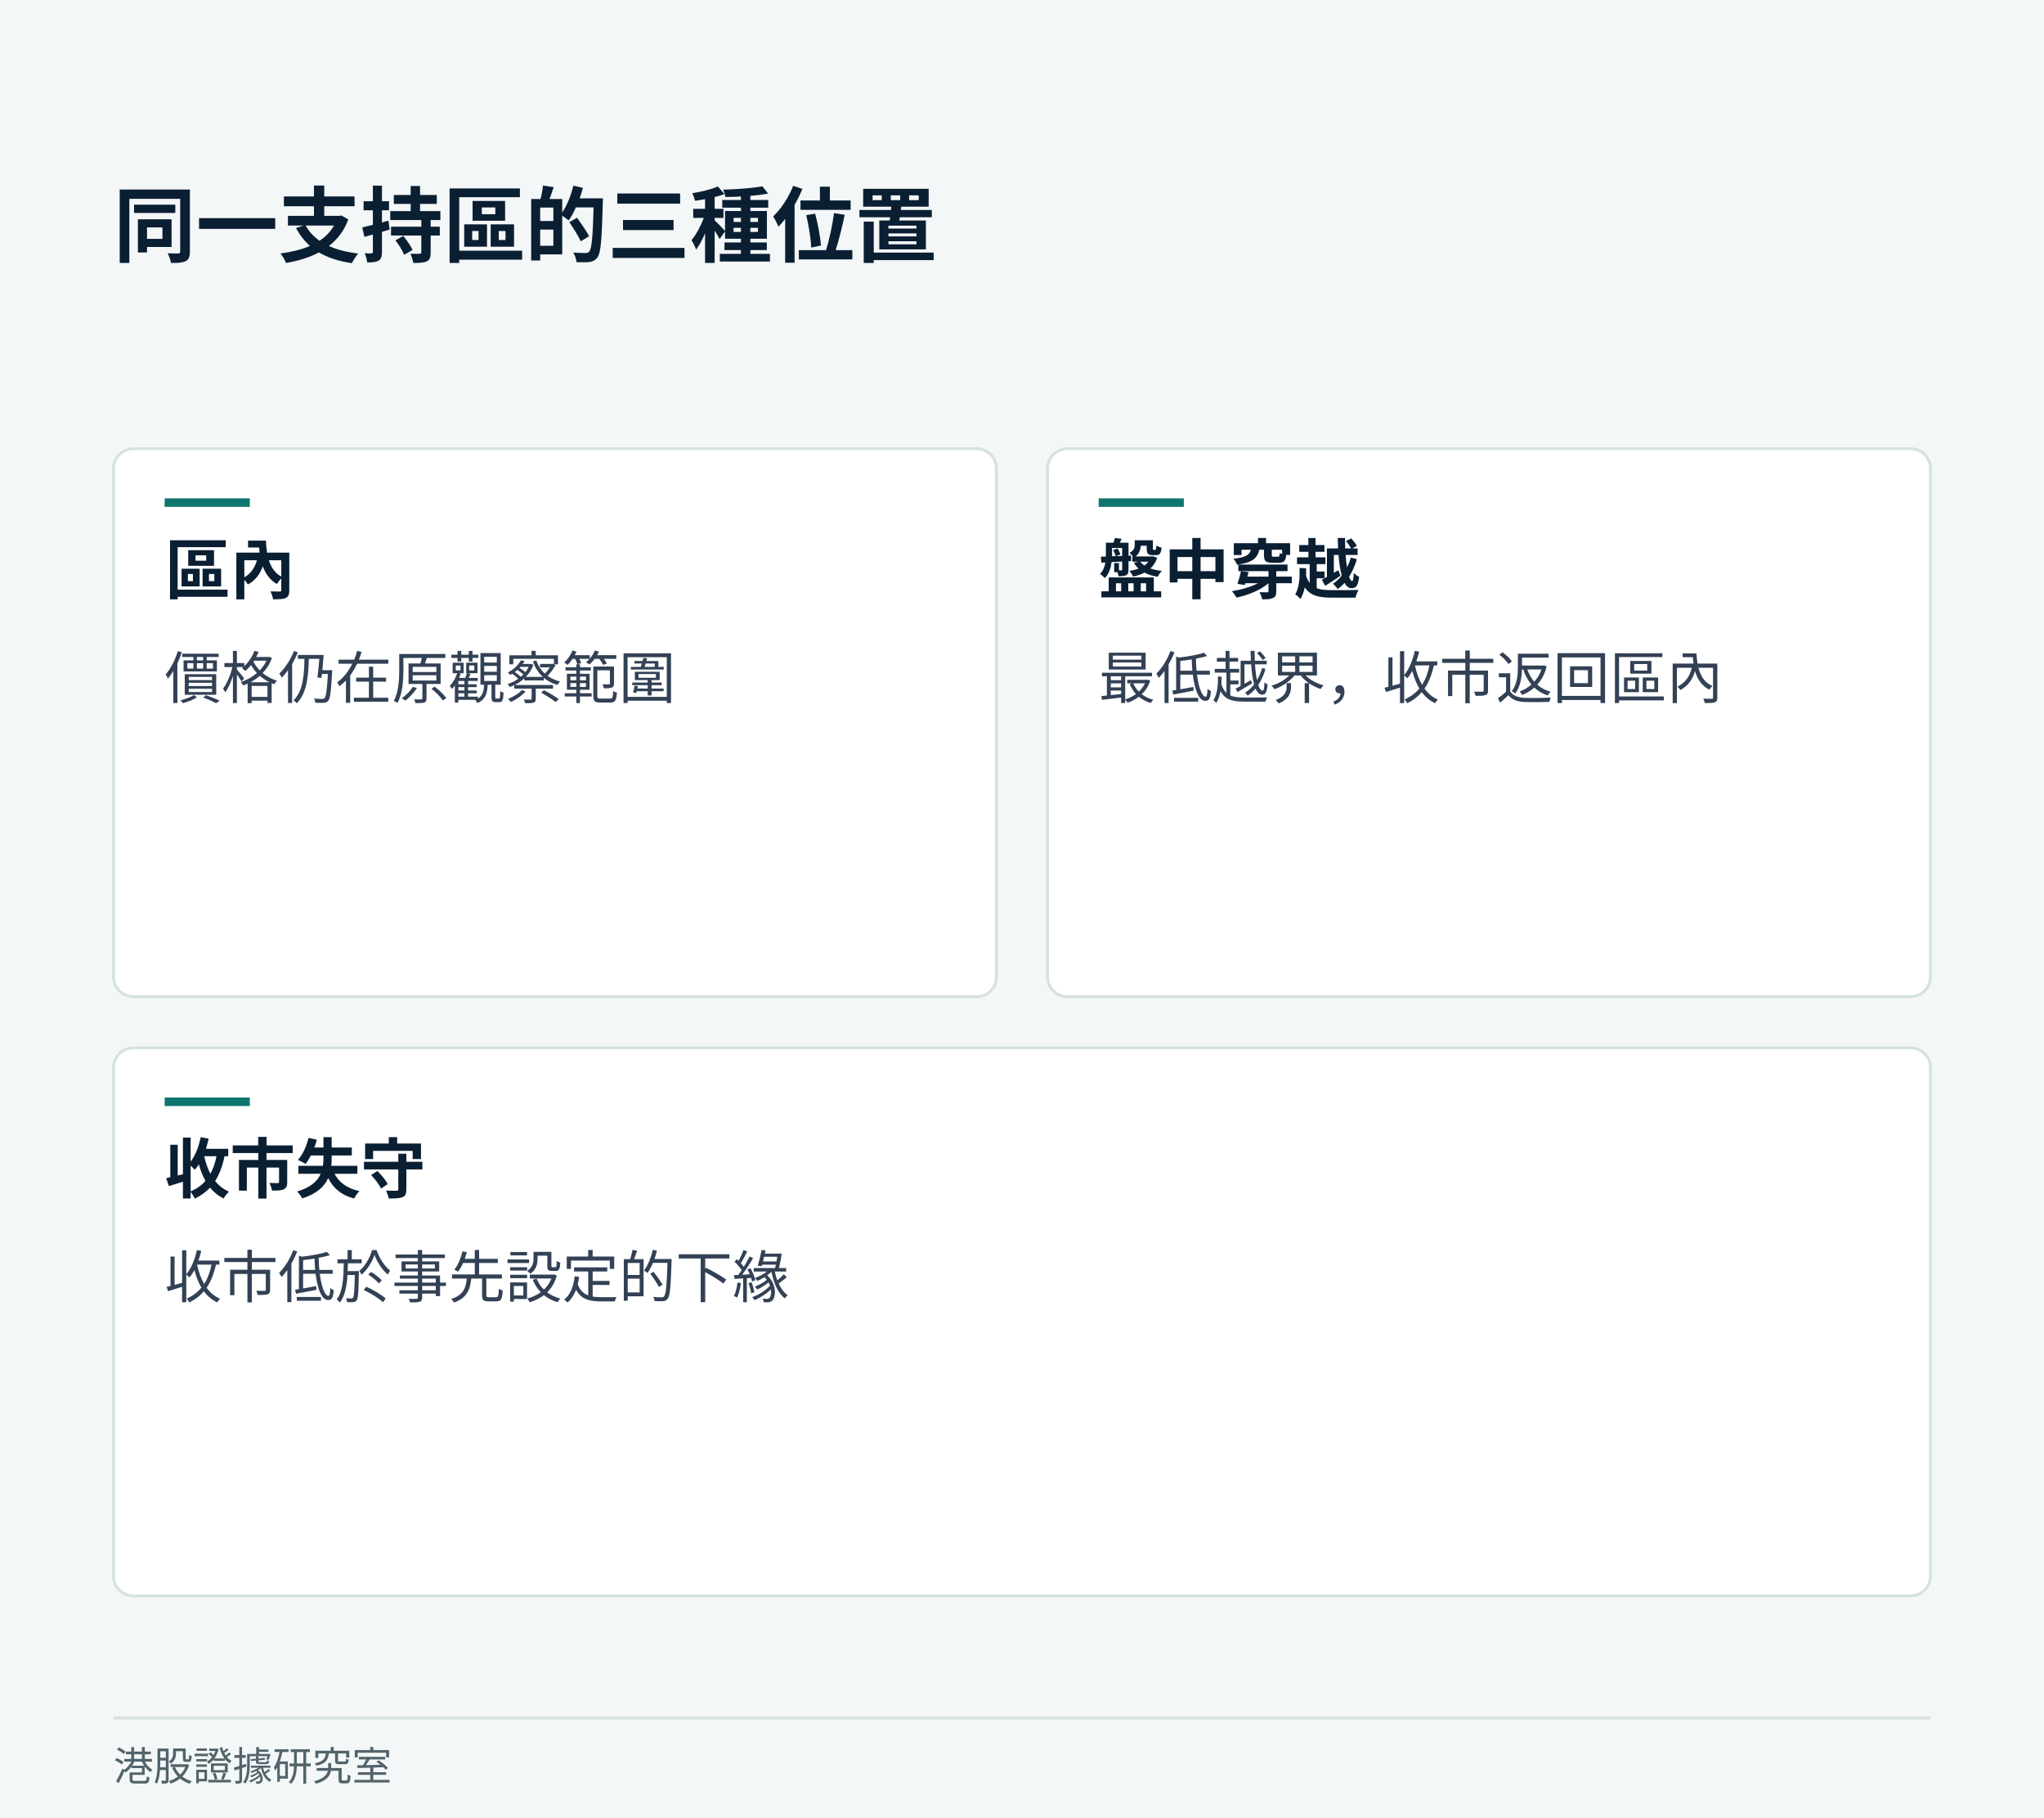
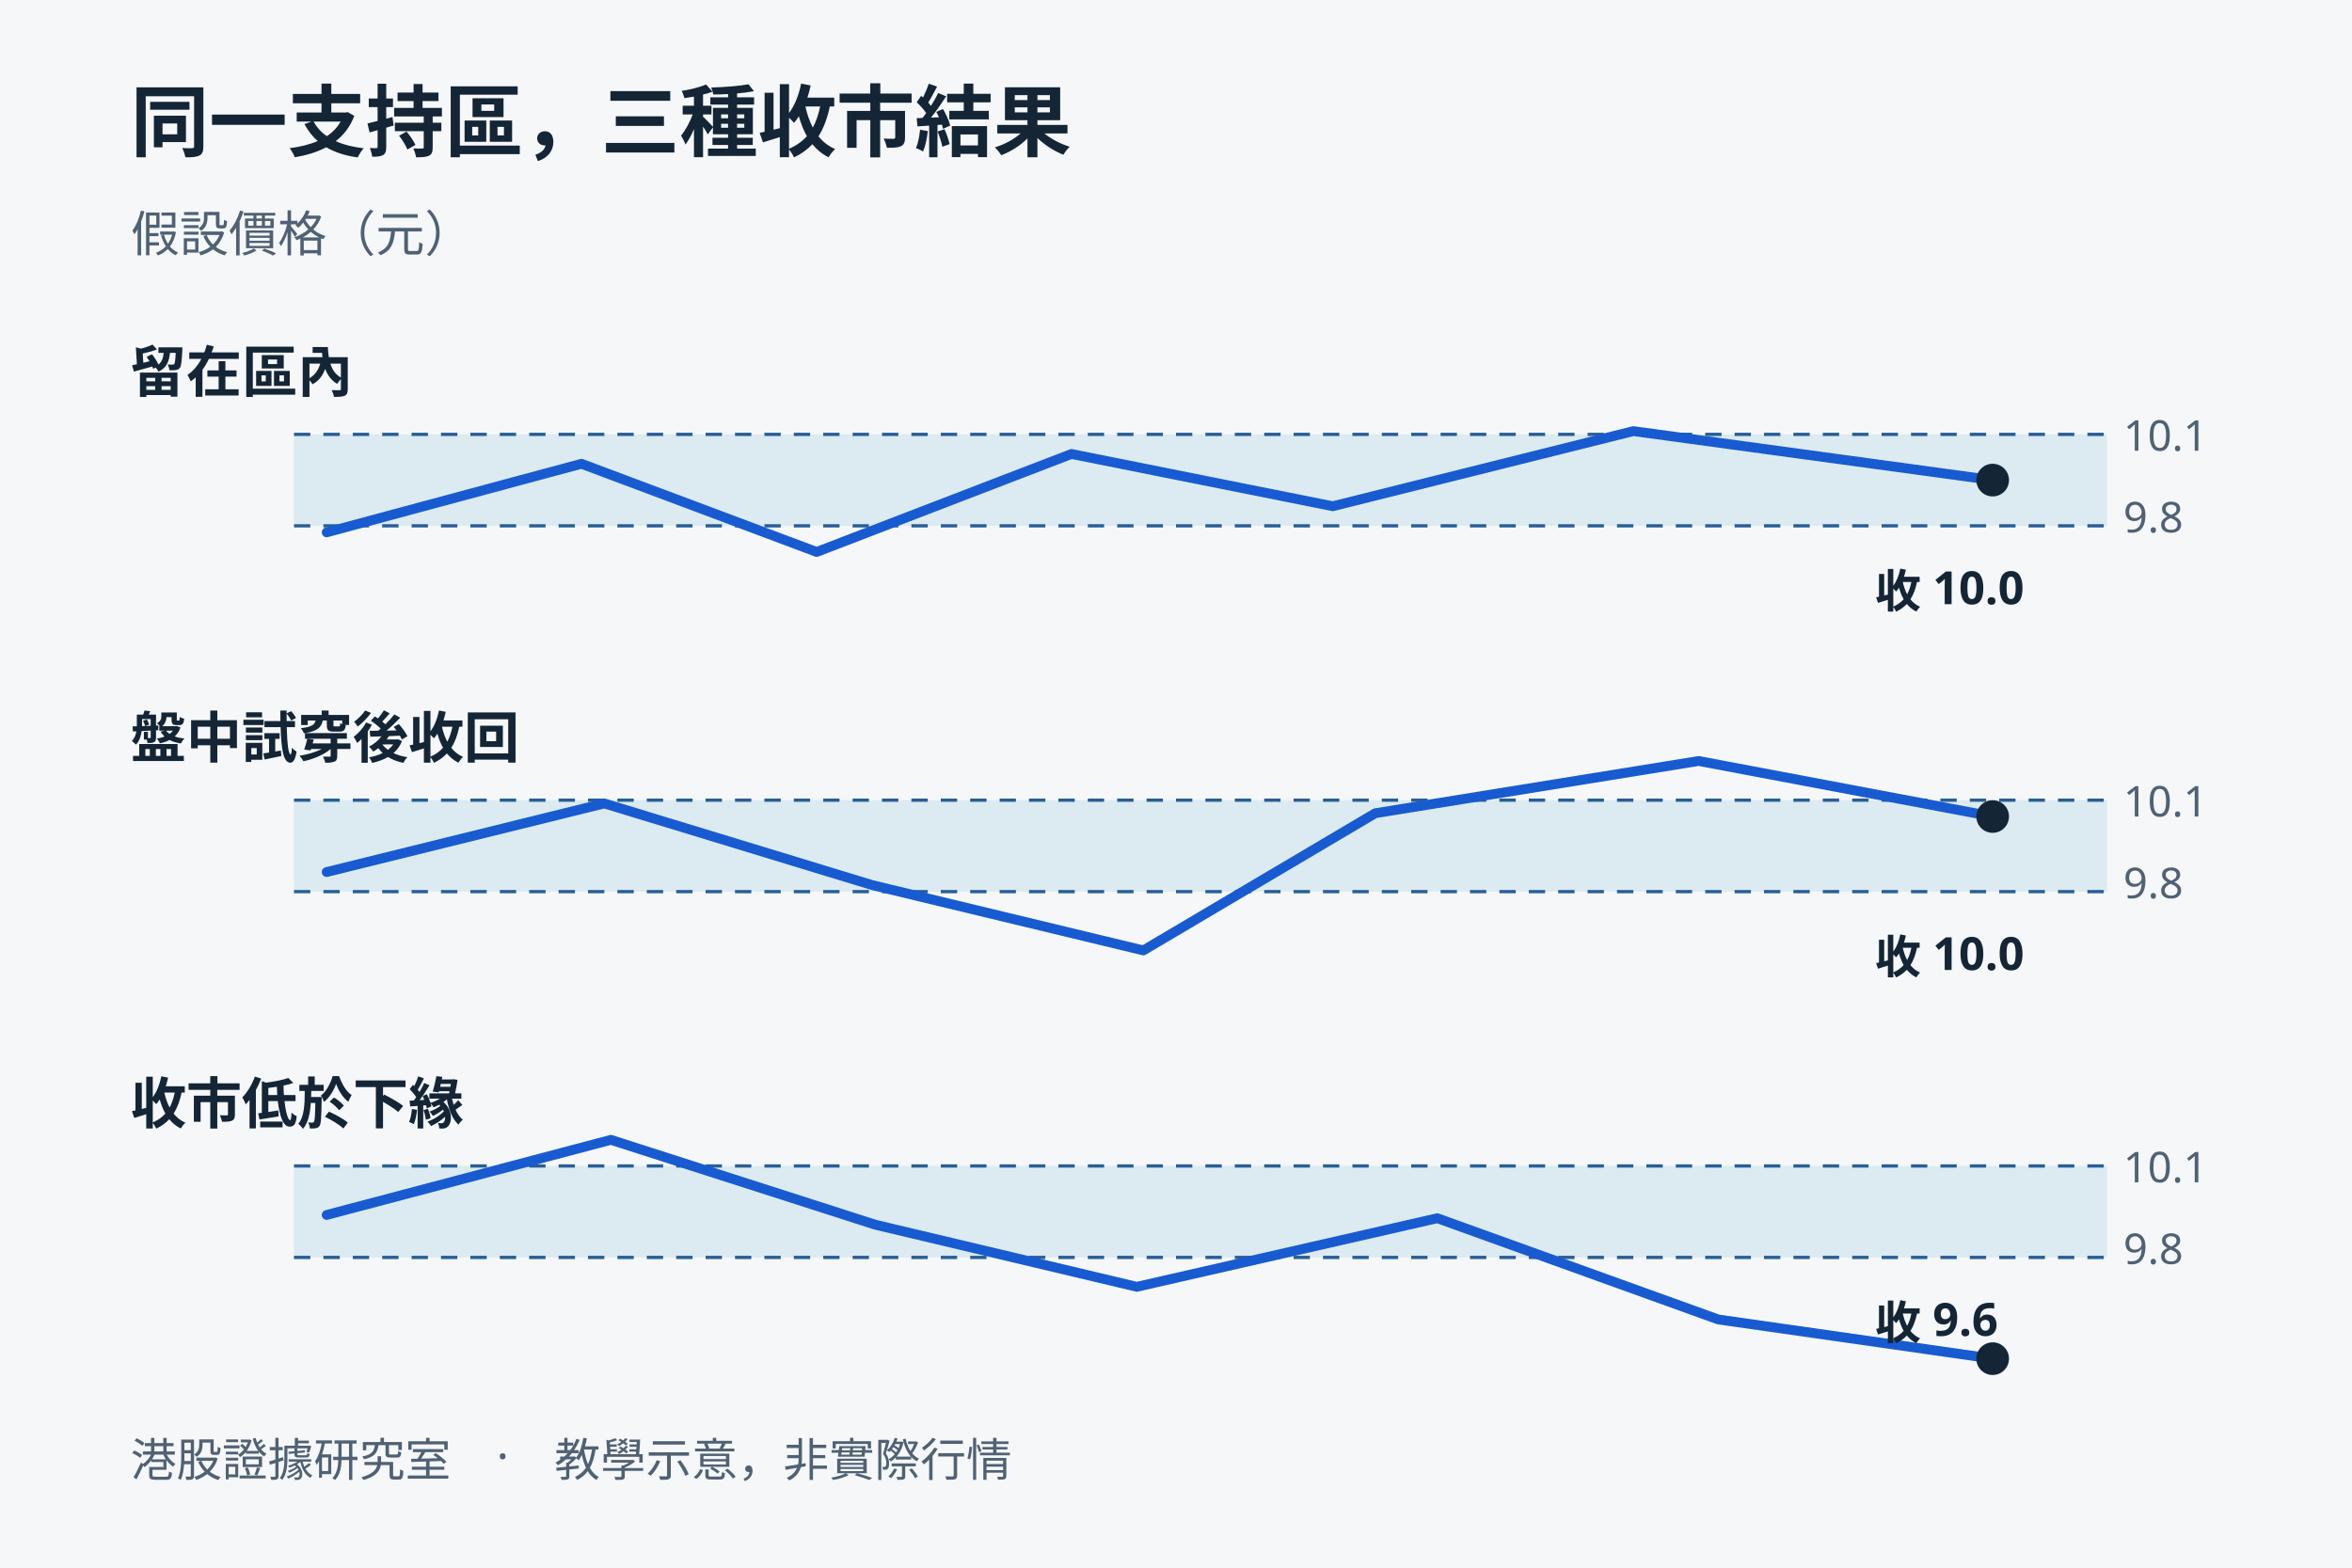
- <svg xmlns="http://www.w3.org/2000/svg" width="720" height="640" viewBox="0 0 720 640" role="img" aria-labelledby="title desc">
-   <rect width="720" height="640" fill="#f4f7f7" />
-   <g font-family="Microsoft JhengHei,PingFang HK,Noto Sans HK,sans-serif">
-     <text x="40" y="90" font-size="29" font-weight="700" fill="#0b1f33">
-       <tspan x="40" dy="0">同一支持區的三種位置</tspan>
-     </text>
-     <rect x="40" y="158" width="311" height="193" rx="7" fill="#ffffff" stroke="#d5e2e0" />
-     <path d="M58 177h30" stroke="#0f766e" stroke-width="3" />
-     <text x="58" y="209" font-size="23" font-weight="700" fill="#0b1f33">
-       <tspan x="58" dy="0">區內</tspan>
-     </text>
-     <text x="58" y="246" font-size="20" font-weight="400" fill="#334155">
-       <tspan x="58" dy="0">價格仍在原觀察範圍</tspan>
-     </text>
-     <rect x="369" y="158" width="311" height="193" rx="7" fill="#ffffff" stroke="#d5e2e0" />
-     <path d="M387 177h30" stroke="#0f766e" stroke-width="3" />
-     <text x="387" y="209" font-size="23" font-weight="700" fill="#0b1f33">
-       <tspan x="387" dy="0">盤中穿越</tspan>
-     </text>
-     <text x="387" y="246" font-size="20" font-weight="400" fill="#334155">
-       <tspan x="387" dy="0">最低越界，收市返回區內</tspan>
-     </text>
-     <rect x="40" y="369" width="640" height="193" rx="7" fill="#ffffff" stroke="#d5e2e0" />
-     <path d="M58 388h30" stroke="#0f766e" stroke-width="3" />
-     <text x="58" y="420" font-size="23" font-weight="700" fill="#0b1f33">
-       <tspan x="58" dy="0">收市失守</tspan>
-     </text>
-     <text x="58" y="457" font-size="20" font-weight="400" fill="#334155">
-       <tspan x="58" dy="0">收市低於事先設定的下緣</tspan>
-     </text>
-     <path d="M40 605H680" stroke="#d5e2e0" />
-     <text x="40" y="627" font-size="14" font-weight="400" fill="#52636b">
-       <tspan x="40" dy="0">港股證據研究室</tspan>
-     </text>
+ <svg xmlns="http://www.w3.org/2000/svg" width="720" height="480" viewBox="0 0 720 480" role="img" aria-labelledby="t d">
+   <rect width="720" height="480" fill="#f5f7f9" />
+   <g font-family="Microsoft JhengHei,PingFang HK,Noto Sans HK,sans-serif" fill="#142536">
+     <text x="40" y="46" font-size="24" font-weight="700" fill="#142536">同一支持區，三種收市結果</text>
+     <text x="40" y="77" font-size="15" font-weight="500" fill="#506174">假設價格（元）</text>
+     <text x="40" y="120" font-size="17" font-weight="650" fill="#142536">留在區內</text>
+     <rect x="90" y="133" width="555" height="28" fill="#dcebf1" />
+     <line x1="90" y1="133" x2="645" y2="133" stroke="#285f96" stroke-dasharray="5 4" />
+     <line x1="90" y1="161" x2="645" y2="161" stroke="#285f96" stroke-dasharray="5 4" />
+     <text x="650" y="138" font-size="13" fill="#506174">10.1</text>
+     <text x="650" y="163" font-size="13" fill="#506174">9.8</text>
+     <polyline points="100,163 178,142 250,169 328,139 408,155 500,132 610,147" fill="none" stroke="#185bd1" stroke-width="3" stroke-linejoin="round" stroke-linecap="round" />
+     <circle cx="610" cy="147" r="5" fill="#142536" />
+     <text x="574" y="186" font-size="14" font-weight="700">收 10.0</text>
+     <text x="40" y="232" font-size="17" font-weight="650" fill="#142536">盤中試穿後收回</text>
+     <rect x="90" y="245" width="555" height="28" fill="#dcebf1" />
+     <line x1="90" y1="245" x2="645" y2="245" stroke="#285f96" stroke-dasharray="5 4" />
+     <line x1="90" y1="273" x2="645" y2="273" stroke="#285f96" stroke-dasharray="5 4" />
+     <text x="650" y="250" font-size="13" fill="#506174">10.1</text>
+     <text x="650" y="275" font-size="13" fill="#506174">9.8</text>
+     <polyline points="100,267 185,246 267,271 350,291 421,249 520,233 610,250" fill="none" stroke="#185bd1" stroke-width="3" stroke-linejoin="round" stroke-linecap="round" />
+     <circle cx="610" cy="250" r="5" fill="#142536" />
+     <text x="574" y="298" font-size="14" font-weight="700">收 10.0</text>
+     <text x="40" y="344" font-size="17" font-weight="650" fill="#142536">收市低於下緣</text>
+     <rect x="90" y="357" width="555" height="28" fill="#dcebf1" />
+     <line x1="90" y1="357" x2="645" y2="357" stroke="#285f96" stroke-dasharray="5 4" />
+     <line x1="90" y1="385" x2="645" y2="385" stroke="#285f96" stroke-dasharray="5 4" />
+     <text x="650" y="362" font-size="13" fill="#506174">10.1</text>
+     <text x="650" y="387" font-size="13" fill="#506174">9.8</text>
+     <polyline points="100,372 187,349 268,375 348,394 440,373 526,404 610,416" fill="none" stroke="#185bd1" stroke-width="3" stroke-linejoin="round" stroke-linecap="round" />
+     <circle cx="610" cy="416" r="5" fill="#142536" />
+     <text x="574" y="410" font-size="14" font-weight="700">收 9.6</text>
+     <text x="40" y="452" font-size="14" fill="#506174">港股證據研究室　·　教學示意，非實際行情</text>
  </g>
</svg>
